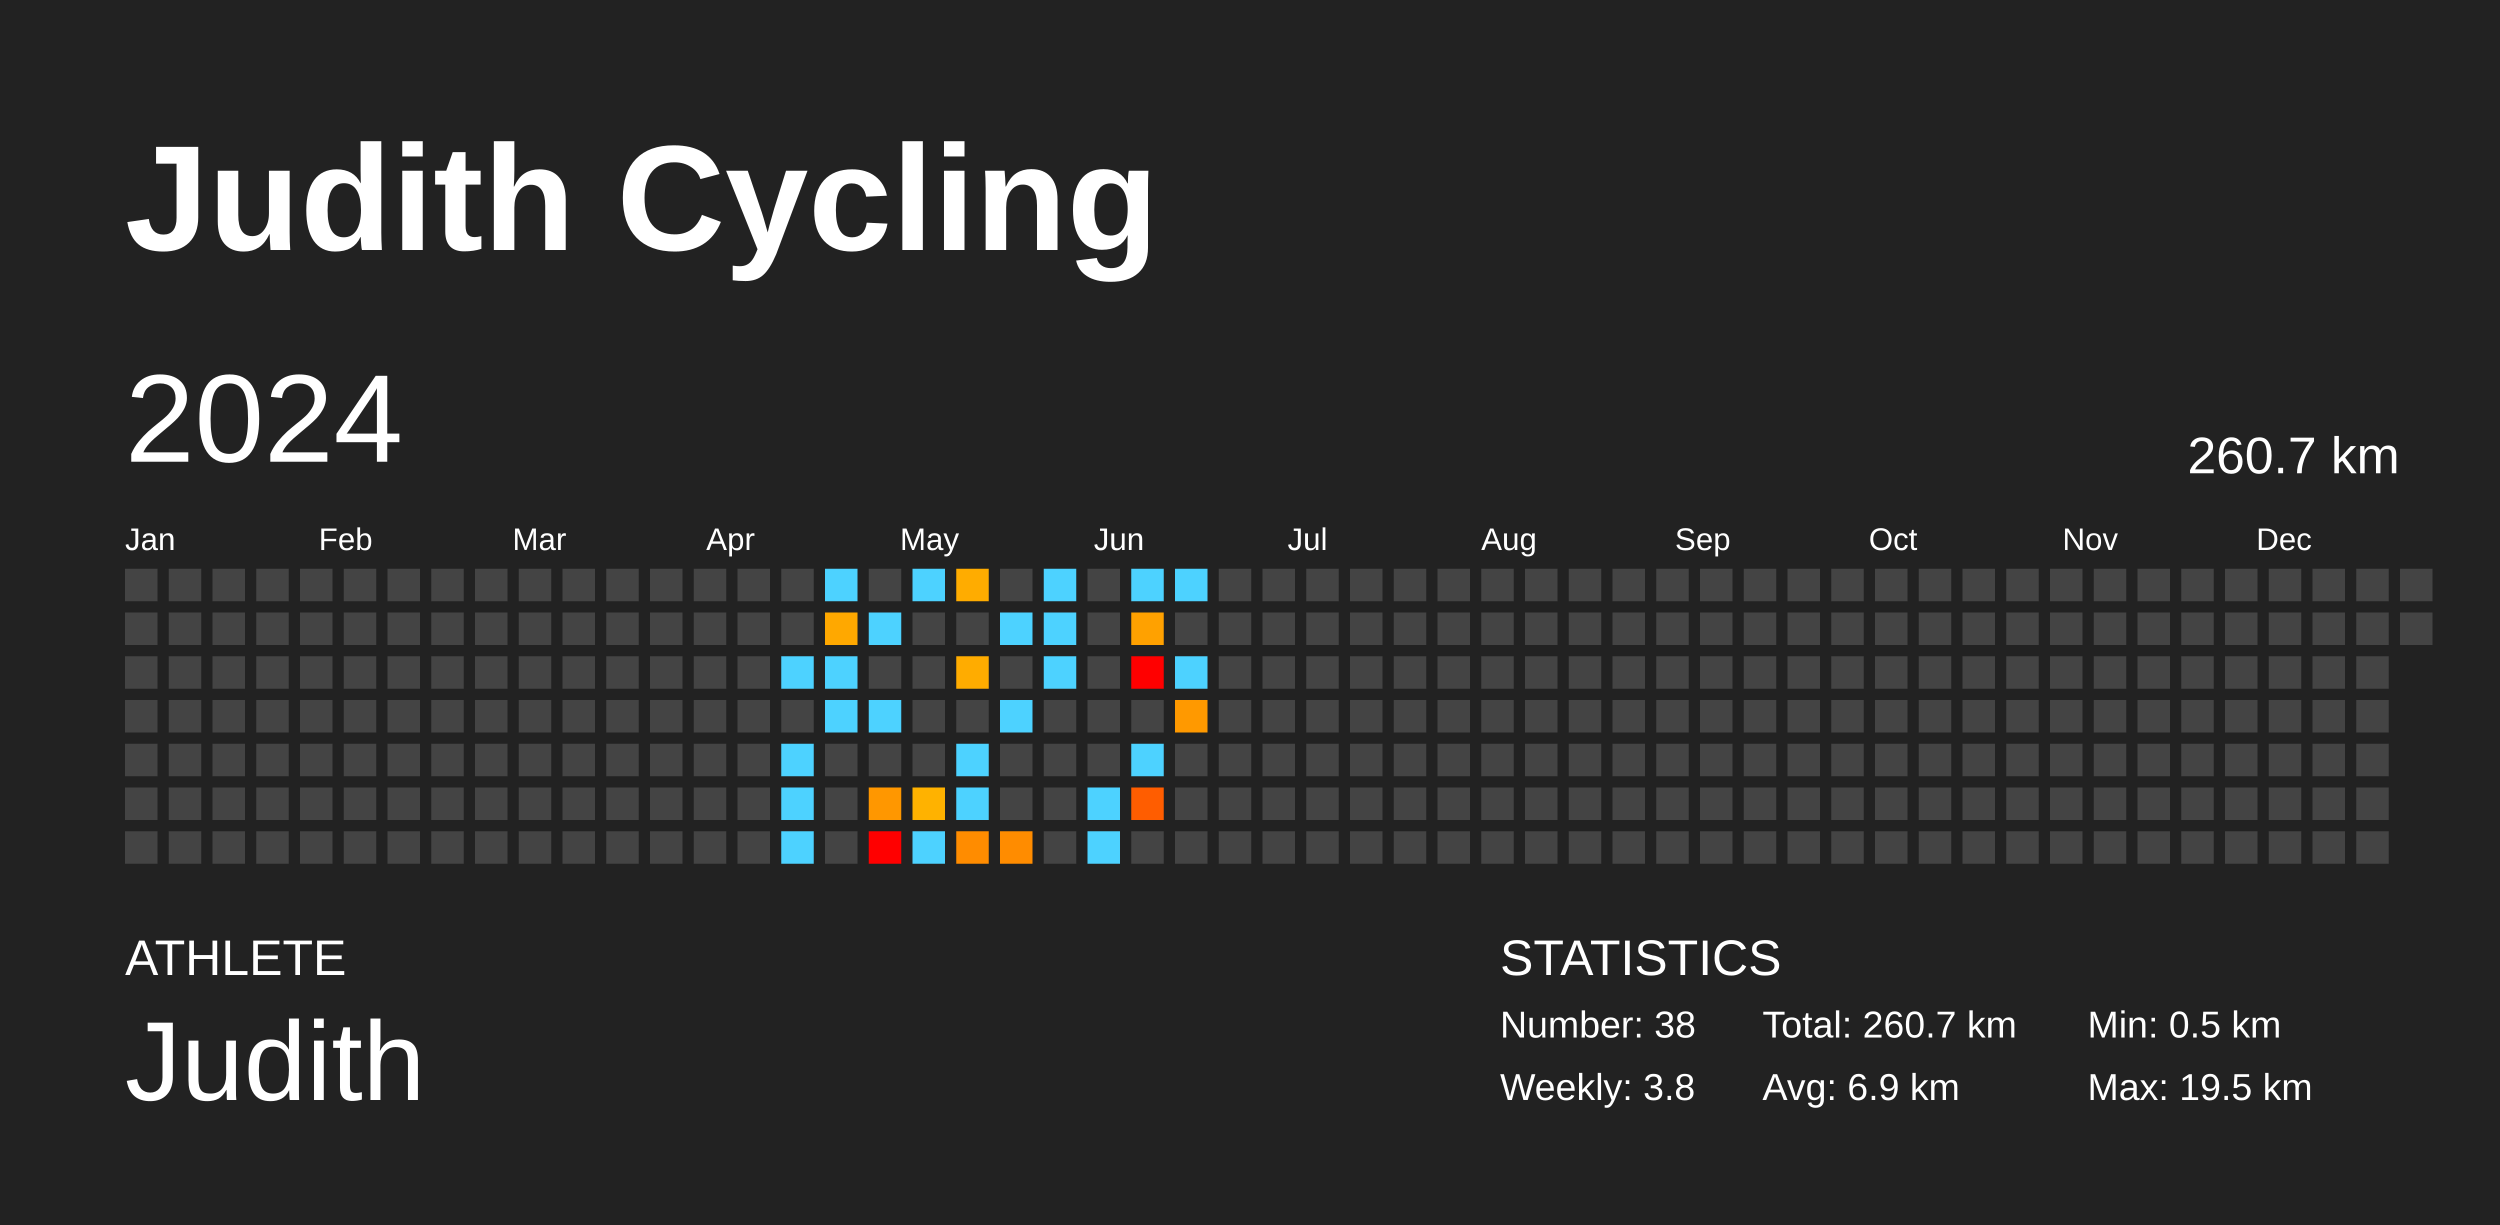
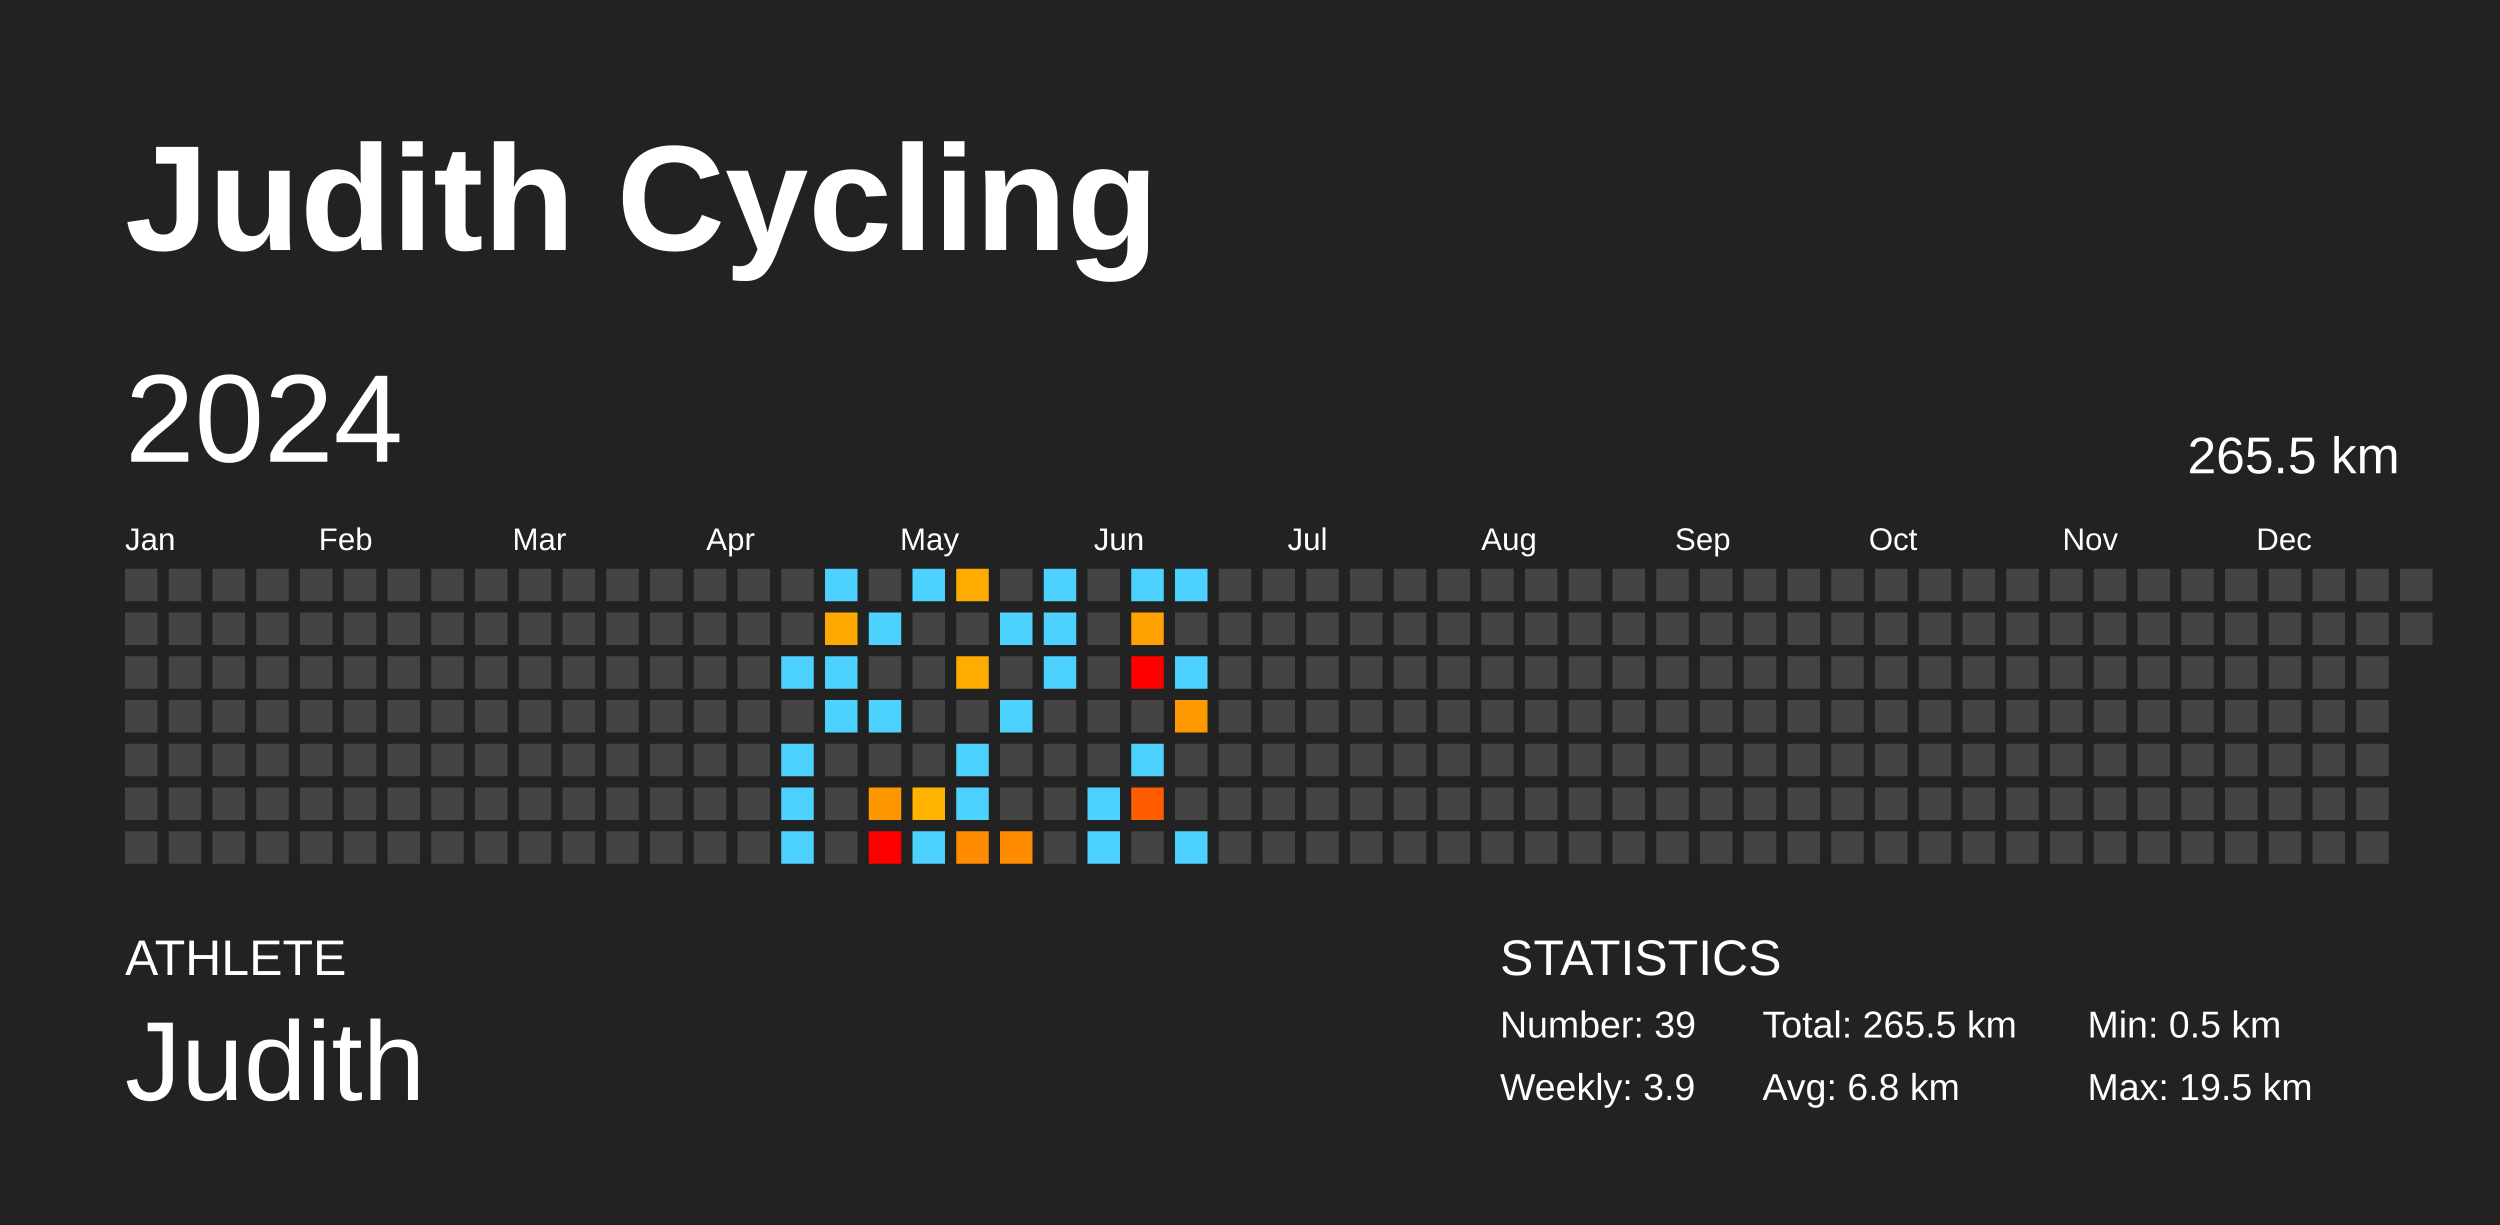
<svg xmlns="http://www.w3.org/2000/svg" baseProfile="full" height="98mm" version="1.1" viewBox="0,0,200,98" width="200mm">
  <defs />
  <rect fill="#222222" height="98" width="200" x="0" y="0" />
  <text fill="#FFFFFF" style="font-size:12px; font-family:Arial; font-weight:bold;" x="10" y="20">Judith Cycling</text>
  <text fill="#FFFFFF" style="font-size:4px; font-family:Arial" x="10" y="78">ATHLETE</text>
  <text fill="#FFFFFF" style="font-size:9px; font-family:Arial" x="10" y="88">Judith</text>
  <text fill="#FFFFFF" style="font-size:4px; font-family:Arial" x="120" y="78">STATISTICS</text>
-   <text fill="#FFFFFF" style="font-size:3px; font-family:Arial" x="120" y="83">Number: 38</text>
-   <text fill="#FFFFFF" style="font-size:3px; font-family:Arial" x="120" y="88">Weekly: 3.8</text>
-   <text fill="#FFFFFF" style="font-size:3px; font-family:Arial" x="141" y="83">Total: 260.7 km</text>
-   <text fill="#FFFFFF" style="font-size:3px; font-family:Arial" x="141" y="88">Avg: 6.9 km</text>
+   <text fill="#FFFFFF" style="font-size:3px; font-family:Arial" x="120" y="83">Number: 39</text>
+   <text fill="#FFFFFF" style="font-size:3px; font-family:Arial" x="120" y="88">Weekly: 3.9</text>
+   <text fill="#FFFFFF" style="font-size:3px; font-family:Arial" x="141" y="83">Total: 265.5 km</text>
+   <text fill="#FFFFFF" style="font-size:3px; font-family:Arial" x="141" y="88">Avg: 6.8 km</text>
  <text fill="#FFFFFF" style="font-size:3px; font-family:Arial" x="167" y="83">Min: 0.5 km</text>
  <text fill="#FFFFFF" style="font-size:3px; font-family:Arial" x="167" y="88">Max: 19.5 km</text>
  <text dominant-baseline="hanging" fill="#FFFFFF" style="font-size:10.0px; font-family:Arial;" x="10" y="30">2024</text>
-   <text dominant-baseline="hanging" fill="#FFFFFF" style="font-size:4.125px; font-family:Arial;" x="175" y="35">260.7 km</text>
+   <text dominant-baseline="hanging" fill="#FFFFFF" style="font-size:4.125px; font-family:Arial;" x="175" y="35">265.5 km</text>
  <text fill="#FFFFFF" style="font-size:2.5px; font-family:Arial" x="10.0" y="44">Jan</text>
  <text fill="#FFFFFF" style="font-size:2.5px; font-family:Arial" x="25.5" y="44">Feb</text>
  <text fill="#FFFFFF" style="font-size:2.5px; font-family:Arial" x="41.0" y="44">Mar</text>
  <text fill="#FFFFFF" style="font-size:2.5px; font-family:Arial" x="56.5" y="44">Apr</text>
  <text fill="#FFFFFF" style="font-size:2.5px; font-family:Arial" x="72.0" y="44">May</text>
  <text fill="#FFFFFF" style="font-size:2.5px; font-family:Arial" x="87.5" y="44">Jun</text>
  <text fill="#FFFFFF" style="font-size:2.5px; font-family:Arial" x="103.0" y="44">Jul</text>
  <text fill="#FFFFFF" style="font-size:2.5px; font-family:Arial" x="118.5" y="44">Aug</text>
  <text fill="#FFFFFF" style="font-size:2.5px; font-family:Arial" x="134.0" y="44">Sep</text>
  <text fill="#FFFFFF" style="font-size:2.5px; font-family:Arial" x="149.5" y="44">Oct</text>
  <text fill="#FFFFFF" style="font-size:2.5px; font-family:Arial" x="165.0" y="44">Nov</text>
  <text fill="#FFFFFF" style="font-size:2.5px; font-family:Arial" x="180.5" y="44">Dec</text>
  <rect fill="#444444" height="2.6" width="2.6" x="10.0" y="45.5" />
  <rect fill="#444444" height="2.6" width="2.6" x="10.0" y="49.0" />
  <rect fill="#444444" height="2.6" width="2.6" x="10.0" y="52.5" />
  <rect fill="#444444" height="2.6" width="2.6" x="10.0" y="56.0" />
  <rect fill="#444444" height="2.6" width="2.6" x="10.0" y="59.5" />
  <rect fill="#444444" height="2.6" width="2.6" x="10.0" y="63.0" />
  <rect fill="#444444" height="2.6" width="2.6" x="10.0" y="66.5" />
  <rect fill="#444444" height="2.6" width="2.6" x="13.5" y="45.5" />
  <rect fill="#444444" height="2.6" width="2.6" x="13.5" y="49.0" />
  <rect fill="#444444" height="2.6" width="2.6" x="13.5" y="52.5" />
  <rect fill="#444444" height="2.6" width="2.6" x="13.5" y="56.0" />
  <rect fill="#444444" height="2.6" width="2.6" x="13.5" y="59.5" />
  <rect fill="#444444" height="2.6" width="2.6" x="13.5" y="63.0" />
  <rect fill="#444444" height="2.6" width="2.6" x="13.5" y="66.5" />
  <rect fill="#444444" height="2.6" width="2.6" x="17.0" y="45.5" />
  <rect fill="#444444" height="2.6" width="2.6" x="17.0" y="49.0" />
  <rect fill="#444444" height="2.6" width="2.6" x="17.0" y="52.5" />
  <rect fill="#444444" height="2.6" width="2.6" x="17.0" y="56.0" />
  <rect fill="#444444" height="2.6" width="2.6" x="17.0" y="59.5" />
  <rect fill="#444444" height="2.6" width="2.6" x="17.0" y="63.0" />
  <rect fill="#444444" height="2.6" width="2.6" x="17.0" y="66.5" />
  <rect fill="#444444" height="2.6" width="2.6" x="20.5" y="45.5" />
  <rect fill="#444444" height="2.6" width="2.6" x="20.5" y="49.0" />
  <rect fill="#444444" height="2.6" width="2.6" x="20.5" y="52.5" />
  <rect fill="#444444" height="2.6" width="2.6" x="20.5" y="56.0" />
  <rect fill="#444444" height="2.6" width="2.6" x="20.5" y="59.5" />
  <rect fill="#444444" height="2.6" width="2.6" x="20.5" y="63.0" />
  <rect fill="#444444" height="2.6" width="2.6" x="20.5" y="66.5" />
  <rect fill="#444444" height="2.6" width="2.6" x="24.0" y="45.5" />
  <rect fill="#444444" height="2.6" width="2.6" x="24.0" y="49.0" />
  <rect fill="#444444" height="2.6" width="2.6" x="24.0" y="52.5" />
  <rect fill="#444444" height="2.6" width="2.6" x="24.0" y="56.0" />
  <rect fill="#444444" height="2.6" width="2.6" x="24.0" y="59.5" />
  <rect fill="#444444" height="2.6" width="2.6" x="24.0" y="63.0" />
  <rect fill="#444444" height="2.6" width="2.6" x="24.0" y="66.5" />
  <rect fill="#444444" height="2.6" width="2.6" x="27.5" y="45.5" />
  <rect fill="#444444" height="2.6" width="2.6" x="27.5" y="49.0" />
  <rect fill="#444444" height="2.6" width="2.6" x="27.5" y="52.5" />
  <rect fill="#444444" height="2.6" width="2.6" x="27.5" y="56.0" />
  <rect fill="#444444" height="2.6" width="2.6" x="27.5" y="59.5" />
  <rect fill="#444444" height="2.6" width="2.6" x="27.5" y="63.0" />
  <rect fill="#444444" height="2.6" width="2.6" x="27.5" y="66.5" />
  <rect fill="#444444" height="2.6" width="2.6" x="31.0" y="45.5" />
  <rect fill="#444444" height="2.6" width="2.6" x="31.0" y="49.0" />
  <rect fill="#444444" height="2.6" width="2.6" x="31.0" y="52.5" />
  <rect fill="#444444" height="2.6" width="2.6" x="31.0" y="56.0" />
  <rect fill="#444444" height="2.6" width="2.6" x="31.0" y="59.5" />
  <rect fill="#444444" height="2.6" width="2.6" x="31.0" y="63.0" />
  <rect fill="#444444" height="2.6" width="2.6" x="31.0" y="66.5" />
  <rect fill="#444444" height="2.6" width="2.6" x="34.5" y="45.5" />
  <rect fill="#444444" height="2.6" width="2.6" x="34.5" y="49.0" />
  <rect fill="#444444" height="2.6" width="2.6" x="34.5" y="52.5" />
  <rect fill="#444444" height="2.6" width="2.6" x="34.5" y="56.0" />
  <rect fill="#444444" height="2.6" width="2.6" x="34.5" y="59.5" />
  <rect fill="#444444" height="2.6" width="2.6" x="34.5" y="63.0" />
  <rect fill="#444444" height="2.6" width="2.6" x="34.5" y="66.5" />
  <rect fill="#444444" height="2.6" width="2.6" x="38.0" y="45.5" />
  <rect fill="#444444" height="2.6" width="2.6" x="38.0" y="49.0" />
  <rect fill="#444444" height="2.6" width="2.6" x="38.0" y="52.5" />
  <rect fill="#444444" height="2.6" width="2.6" x="38.0" y="56.0" />
  <rect fill="#444444" height="2.6" width="2.6" x="38.0" y="59.5" />
  <rect fill="#444444" height="2.6" width="2.6" x="38.0" y="63.0" />
  <rect fill="#444444" height="2.6" width="2.6" x="38.0" y="66.5" />
  <rect fill="#444444" height="2.6" width="2.6" x="41.5" y="45.5" />
  <rect fill="#444444" height="2.6" width="2.6" x="41.5" y="49.0" />
  <rect fill="#444444" height="2.6" width="2.6" x="41.5" y="52.5" />
  <rect fill="#444444" height="2.6" width="2.6" x="41.5" y="56.0" />
  <rect fill="#444444" height="2.6" width="2.6" x="41.5" y="59.5" />
  <rect fill="#444444" height="2.6" width="2.6" x="41.5" y="63.0" />
  <rect fill="#444444" height="2.6" width="2.6" x="41.5" y="66.5" />
  <rect fill="#444444" height="2.6" width="2.6" x="45.0" y="45.5" />
  <rect fill="#444444" height="2.6" width="2.6" x="45.0" y="49.0" />
  <rect fill="#444444" height="2.6" width="2.6" x="45.0" y="52.5" />
  <rect fill="#444444" height="2.6" width="2.6" x="45.0" y="56.0" />
  <rect fill="#444444" height="2.6" width="2.6" x="45.0" y="59.5" />
  <rect fill="#444444" height="2.6" width="2.6" x="45.0" y="63.0" />
  <rect fill="#444444" height="2.6" width="2.6" x="45.0" y="66.5" />
  <rect fill="#444444" height="2.6" width="2.6" x="48.5" y="45.5" />
  <rect fill="#444444" height="2.6" width="2.6" x="48.5" y="49.0" />
  <rect fill="#444444" height="2.6" width="2.6" x="48.5" y="52.5" />
  <rect fill="#444444" height="2.6" width="2.6" x="48.5" y="56.0" />
  <rect fill="#444444" height="2.6" width="2.6" x="48.5" y="59.5" />
  <rect fill="#444444" height="2.6" width="2.6" x="48.5" y="63.0" />
  <rect fill="#444444" height="2.6" width="2.6" x="48.5" y="66.5" />
  <rect fill="#444444" height="2.6" width="2.6" x="52.0" y="45.5" />
  <rect fill="#444444" height="2.6" width="2.6" x="52.0" y="49.0" />
  <rect fill="#444444" height="2.6" width="2.6" x="52.0" y="52.5" />
  <rect fill="#444444" height="2.6" width="2.6" x="52.0" y="56.0" />
  <rect fill="#444444" height="2.6" width="2.6" x="52.0" y="59.5" />
  <rect fill="#444444" height="2.6" width="2.6" x="52.0" y="63.0" />
  <rect fill="#444444" height="2.6" width="2.6" x="52.0" y="66.5" />
  <rect fill="#444444" height="2.6" width="2.6" x="55.5" y="45.5" />
  <rect fill="#444444" height="2.6" width="2.6" x="55.5" y="49.0" />
  <rect fill="#444444" height="2.6" width="2.6" x="55.5" y="52.5" />
  <rect fill="#444444" height="2.6" width="2.6" x="55.5" y="56.0" />
  <rect fill="#444444" height="2.6" width="2.6" x="55.5" y="59.5" />
  <rect fill="#444444" height="2.6" width="2.6" x="55.5" y="63.0" />
  <rect fill="#444444" height="2.6" width="2.6" x="55.5" y="66.5" />
  <rect fill="#444444" height="2.6" width="2.6" x="59.0" y="45.5" />
  <rect fill="#444444" height="2.6" width="2.6" x="59.0" y="49.0" />
  <rect fill="#444444" height="2.6" width="2.6" x="59.0" y="52.5" />
  <rect fill="#444444" height="2.6" width="2.6" x="59.0" y="56.0" />
  <rect fill="#444444" height="2.6" width="2.6" x="59.0" y="59.5" />
  <rect fill="#444444" height="2.6" width="2.6" x="59.0" y="63.0" />
  <rect fill="#444444" height="2.6" width="2.6" x="59.0" y="66.5" />
  <rect fill="#444444" height="2.6" width="2.6" x="62.5" y="45.5" />
  <rect fill="#444444" height="2.6" width="2.6" x="62.5" y="49.0" />
  <rect fill="#4dd2ff" height="2.6" width="2.6" x="62.5" y="52.5" />
  <rect fill="#444444" height="2.6" width="2.6" x="62.5" y="56.0" />
  <rect fill="#4dd2ff" height="2.6" width="2.6" x="62.5" y="59.5" />
  <rect fill="#4dd2ff" height="2.6" width="2.6" x="62.5" y="63.0" />
  <rect fill="#4dd2ff" height="2.6" width="2.6" x="62.5" y="66.5" />
  <rect fill="#4dd2ff" height="2.6" width="2.6" x="66.0" y="45.5" />
  <rect fill="#ffa800" height="2.6" width="2.6" x="66.0" y="49.0" />
  <rect fill="#4dd2ff" height="2.6" width="2.6" x="66.0" y="52.5" />
  <rect fill="#4dd2ff" height="2.6" width="2.6" x="66.0" y="56.0" />
  <rect fill="#444444" height="2.6" width="2.6" x="66.0" y="59.5" />
  <rect fill="#444444" height="2.6" width="2.6" x="66.0" y="63.0" />
  <rect fill="#444444" height="2.6" width="2.6" x="66.0" y="66.5" />
  <rect fill="#444444" height="2.6" width="2.6" x="69.5" y="45.5" />
  <rect fill="#4dd2ff" height="2.6" width="2.6" x="69.5" y="49.0" />
  <rect fill="#444444" height="2.6" width="2.6" x="69.5" y="52.5" />
  <rect fill="#4dd2ff" height="2.6" width="2.6" x="69.5" y="56.0" />
  <rect fill="#444444" height="2.6" width="2.6" x="69.5" y="59.5" />
  <rect fill="#ff9700" height="2.6" width="2.6" x="69.5" y="63.0" />
  <rect fill="red" height="2.6" width="2.6" x="69.5" y="66.5" />
  <rect fill="#4dd2ff" height="2.6" width="2.6" x="73.0" y="45.5" />
  <rect fill="#444444" height="2.6" width="2.6" x="73.0" y="49.0" />
  <rect fill="#444444" height="2.6" width="2.6" x="73.0" y="52.5" />
  <rect fill="#444444" height="2.6" width="2.6" x="73.0" y="56.0" />
  <rect fill="#444444" height="2.6" width="2.6" x="73.0" y="59.5" />
  <rect fill="#ffb200" height="2.6" width="2.6" x="73.0" y="63.0" />
  <rect fill="#4dd2ff" height="2.6" width="2.6" x="73.0" y="66.5" />
  <rect fill="#ffac00" height="2.6" width="2.6" x="76.5" y="45.5" />
  <rect fill="#444444" height="2.6" width="2.6" x="76.5" y="49.0" />
  <rect fill="#ffac00" height="2.6" width="2.6" x="76.5" y="52.5" />
  <rect fill="#444444" height="2.6" width="2.6" x="76.5" y="56.0" />
  <rect fill="#4dd2ff" height="2.6" width="2.6" x="76.5" y="59.5" />
  <rect fill="#4dd2ff" height="2.6" width="2.6" x="76.5" y="63.0" />
  <rect fill="#ff8c00" height="2.6" width="2.6" x="76.5" y="66.5" />
  <rect fill="#444444" height="2.6" width="2.6" x="80.0" y="45.5" />
  <rect fill="#4dd2ff" height="2.6" width="2.6" x="80.0" y="49.0" />
  <rect fill="#444444" height="2.6" width="2.6" x="80.0" y="52.5" />
  <rect fill="#4dd2ff" height="2.6" width="2.6" x="80.0" y="56.0" />
  <rect fill="#444444" height="2.6" width="2.6" x="80.0" y="59.5" />
  <rect fill="#444444" height="2.6" width="2.6" x="80.0" y="63.0" />
  <rect fill="#ff8c00" height="2.6" width="2.6" x="80.0" y="66.5" />
  <rect fill="#4dd2ff" height="2.6" width="2.6" x="83.5" y="45.5" />
  <rect fill="#4dd2ff" height="2.6" width="2.6" x="83.5" y="49.0" />
  <rect fill="#4dd2ff" height="2.6" width="2.6" x="83.5" y="52.5" />
  <rect fill="#444444" height="2.6" width="2.6" x="83.5" y="56.0" />
  <rect fill="#444444" height="2.6" width="2.6" x="83.5" y="59.5" />
  <rect fill="#444444" height="2.6" width="2.6" x="83.5" y="63.0" />
  <rect fill="#444444" height="2.6" width="2.6" x="83.5" y="66.5" />
  <rect fill="#444444" height="2.6" width="2.6" x="87.0" y="45.5" />
  <rect fill="#444444" height="2.6" width="2.6" x="87.0" y="49.0" />
  <rect fill="#444444" height="2.6" width="2.6" x="87.0" y="52.5" />
  <rect fill="#444444" height="2.6" width="2.6" x="87.0" y="56.0" />
  <rect fill="#444444" height="2.6" width="2.6" x="87.0" y="59.5" />
  <rect fill="#4dd2ff" height="2.6" width="2.6" x="87.0" y="63.0" />
  <rect fill="#4dd2ff" height="2.6" width="2.6" x="87.0" y="66.5" />
  <rect fill="#4dd2ff" height="2.6" width="2.6" x="90.5" y="45.5" />
  <rect fill="#ffa100" height="2.6" width="2.6" x="90.5" y="49.0" />
  <rect fill="red" height="2.6" width="2.6" x="90.5" y="52.5" />
  <rect fill="#444444" height="2.6" width="2.6" x="90.5" y="56.0" />
  <rect fill="#4dd2ff" height="2.6" width="2.6" x="90.5" y="59.5" />
  <rect fill="#ff5d00" height="2.6" width="2.6" x="90.5" y="63.0" />
  <rect fill="#444444" height="2.6" width="2.6" x="90.5" y="66.5" />
  <rect fill="#4dd2ff" height="2.6" width="2.6" x="94.0" y="45.5" />
  <rect fill="#444444" height="2.6" width="2.6" x="94.0" y="49.0" />
  <rect fill="#4dd2ff" height="2.6" width="2.6" x="94.0" y="52.5" />
  <rect fill="#ff9900" height="2.6" width="2.6" x="94.0" y="56.0" />
  <rect fill="#444444" height="2.6" width="2.6" x="94.0" y="59.5" />
  <rect fill="#444444" height="2.6" width="2.6" x="94.0" y="63.0" />
-   <rect fill="#444444" height="2.6" width="2.6" x="94.0" y="66.5" />
+   <rect fill="#4dd2ff" height="2.6" width="2.6" x="94.0" y="66.5" />
  <rect fill="#444444" height="2.6" width="2.6" x="97.5" y="45.5" />
  <rect fill="#444444" height="2.6" width="2.6" x="97.5" y="49.0" />
  <rect fill="#444444" height="2.6" width="2.6" x="97.5" y="52.5" />
  <rect fill="#444444" height="2.6" width="2.6" x="97.5" y="56.0" />
  <rect fill="#444444" height="2.6" width="2.6" x="97.5" y="59.5" />
  <rect fill="#444444" height="2.6" width="2.6" x="97.5" y="63.0" />
  <rect fill="#444444" height="2.6" width="2.6" x="97.5" y="66.5" />
  <rect fill="#444444" height="2.6" width="2.6" x="101.0" y="45.5" />
  <rect fill="#444444" height="2.6" width="2.6" x="101.0" y="49.0" />
  <rect fill="#444444" height="2.6" width="2.6" x="101.0" y="52.5" />
  <rect fill="#444444" height="2.6" width="2.6" x="101.0" y="56.0" />
  <rect fill="#444444" height="2.6" width="2.6" x="101.0" y="59.5" />
  <rect fill="#444444" height="2.6" width="2.6" x="101.0" y="63.0" />
  <rect fill="#444444" height="2.6" width="2.6" x="101.0" y="66.5" />
  <rect fill="#444444" height="2.6" width="2.6" x="104.5" y="45.5" />
  <rect fill="#444444" height="2.6" width="2.6" x="104.5" y="49.0" />
  <rect fill="#444444" height="2.6" width="2.6" x="104.5" y="52.5" />
  <rect fill="#444444" height="2.6" width="2.6" x="104.5" y="56.0" />
  <rect fill="#444444" height="2.6" width="2.6" x="104.5" y="59.5" />
  <rect fill="#444444" height="2.6" width="2.6" x="104.5" y="63.0" />
  <rect fill="#444444" height="2.6" width="2.6" x="104.5" y="66.5" />
  <rect fill="#444444" height="2.6" width="2.6" x="108.0" y="45.5" />
  <rect fill="#444444" height="2.6" width="2.6" x="108.0" y="49.0" />
  <rect fill="#444444" height="2.6" width="2.6" x="108.0" y="52.5" />
  <rect fill="#444444" height="2.6" width="2.6" x="108.0" y="56.0" />
  <rect fill="#444444" height="2.6" width="2.6" x="108.0" y="59.5" />
  <rect fill="#444444" height="2.6" width="2.6" x="108.0" y="63.0" />
  <rect fill="#444444" height="2.6" width="2.6" x="108.0" y="66.5" />
  <rect fill="#444444" height="2.6" width="2.6" x="111.5" y="45.5" />
  <rect fill="#444444" height="2.6" width="2.6" x="111.5" y="49.0" />
  <rect fill="#444444" height="2.6" width="2.6" x="111.5" y="52.5" />
  <rect fill="#444444" height="2.6" width="2.6" x="111.5" y="56.0" />
  <rect fill="#444444" height="2.6" width="2.6" x="111.5" y="59.5" />
  <rect fill="#444444" height="2.6" width="2.6" x="111.5" y="63.0" />
  <rect fill="#444444" height="2.6" width="2.6" x="111.5" y="66.5" />
  <rect fill="#444444" height="2.6" width="2.6" x="115.0" y="45.5" />
  <rect fill="#444444" height="2.6" width="2.6" x="115.0" y="49.0" />
  <rect fill="#444444" height="2.6" width="2.6" x="115.0" y="52.5" />
  <rect fill="#444444" height="2.6" width="2.6" x="115.0" y="56.0" />
  <rect fill="#444444" height="2.6" width="2.6" x="115.0" y="59.5" />
  <rect fill="#444444" height="2.6" width="2.6" x="115.0" y="63.0" />
  <rect fill="#444444" height="2.6" width="2.6" x="115.0" y="66.5" />
  <rect fill="#444444" height="2.6" width="2.6" x="118.5" y="45.5" />
  <rect fill="#444444" height="2.6" width="2.6" x="118.5" y="49.0" />
  <rect fill="#444444" height="2.6" width="2.6" x="118.5" y="52.5" />
  <rect fill="#444444" height="2.6" width="2.6" x="118.5" y="56.0" />
  <rect fill="#444444" height="2.6" width="2.6" x="118.5" y="59.5" />
  <rect fill="#444444" height="2.6" width="2.6" x="118.5" y="63.0" />
  <rect fill="#444444" height="2.6" width="2.6" x="118.5" y="66.5" />
  <rect fill="#444444" height="2.6" width="2.6" x="122.0" y="45.5" />
  <rect fill="#444444" height="2.6" width="2.6" x="122.0" y="49.0" />
  <rect fill="#444444" height="2.6" width="2.6" x="122.0" y="52.5" />
  <rect fill="#444444" height="2.6" width="2.6" x="122.0" y="56.0" />
  <rect fill="#444444" height="2.6" width="2.6" x="122.0" y="59.5" />
  <rect fill="#444444" height="2.6" width="2.6" x="122.0" y="63.0" />
  <rect fill="#444444" height="2.6" width="2.6" x="122.0" y="66.5" />
  <rect fill="#444444" height="2.6" width="2.6" x="125.5" y="45.5" />
  <rect fill="#444444" height="2.6" width="2.6" x="125.5" y="49.0" />
  <rect fill="#444444" height="2.6" width="2.6" x="125.5" y="52.5" />
  <rect fill="#444444" height="2.6" width="2.6" x="125.5" y="56.0" />
  <rect fill="#444444" height="2.6" width="2.6" x="125.5" y="59.5" />
  <rect fill="#444444" height="2.6" width="2.6" x="125.5" y="63.0" />
  <rect fill="#444444" height="2.6" width="2.6" x="125.5" y="66.5" />
  <rect fill="#444444" height="2.6" width="2.6" x="129.0" y="45.5" />
  <rect fill="#444444" height="2.6" width="2.6" x="129.0" y="49.0" />
  <rect fill="#444444" height="2.6" width="2.6" x="129.0" y="52.5" />
  <rect fill="#444444" height="2.6" width="2.6" x="129.0" y="56.0" />
  <rect fill="#444444" height="2.6" width="2.6" x="129.0" y="59.5" />
  <rect fill="#444444" height="2.6" width="2.6" x="129.0" y="63.0" />
  <rect fill="#444444" height="2.6" width="2.6" x="129.0" y="66.5" />
  <rect fill="#444444" height="2.6" width="2.6" x="132.5" y="45.5" />
  <rect fill="#444444" height="2.6" width="2.6" x="132.5" y="49.0" />
  <rect fill="#444444" height="2.6" width="2.6" x="132.5" y="52.5" />
  <rect fill="#444444" height="2.6" width="2.6" x="132.5" y="56.0" />
  <rect fill="#444444" height="2.6" width="2.6" x="132.5" y="59.5" />
  <rect fill="#444444" height="2.6" width="2.6" x="132.5" y="63.0" />
  <rect fill="#444444" height="2.6" width="2.6" x="132.5" y="66.5" />
  <rect fill="#444444" height="2.6" width="2.6" x="136.0" y="45.5" />
  <rect fill="#444444" height="2.6" width="2.6" x="136.0" y="49.0" />
  <rect fill="#444444" height="2.6" width="2.6" x="136.0" y="52.5" />
  <rect fill="#444444" height="2.6" width="2.6" x="136.0" y="56.0" />
  <rect fill="#444444" height="2.6" width="2.6" x="136.0" y="59.5" />
  <rect fill="#444444" height="2.6" width="2.6" x="136.0" y="63.0" />
  <rect fill="#444444" height="2.6" width="2.6" x="136.0" y="66.5" />
  <rect fill="#444444" height="2.6" width="2.6" x="139.5" y="45.5" />
  <rect fill="#444444" height="2.6" width="2.6" x="139.5" y="49.0" />
  <rect fill="#444444" height="2.6" width="2.6" x="139.5" y="52.5" />
  <rect fill="#444444" height="2.6" width="2.6" x="139.5" y="56.0" />
  <rect fill="#444444" height="2.6" width="2.6" x="139.5" y="59.5" />
  <rect fill="#444444" height="2.6" width="2.6" x="139.5" y="63.0" />
  <rect fill="#444444" height="2.6" width="2.6" x="139.5" y="66.5" />
  <rect fill="#444444" height="2.6" width="2.6" x="143.0" y="45.5" />
  <rect fill="#444444" height="2.6" width="2.6" x="143.0" y="49.0" />
  <rect fill="#444444" height="2.6" width="2.6" x="143.0" y="52.5" />
  <rect fill="#444444" height="2.6" width="2.6" x="143.0" y="56.0" />
  <rect fill="#444444" height="2.6" width="2.6" x="143.0" y="59.5" />
  <rect fill="#444444" height="2.6" width="2.6" x="143.0" y="63.0" />
  <rect fill="#444444" height="2.6" width="2.6" x="143.0" y="66.5" />
  <rect fill="#444444" height="2.6" width="2.6" x="146.5" y="45.5" />
  <rect fill="#444444" height="2.6" width="2.6" x="146.5" y="49.0" />
  <rect fill="#444444" height="2.6" width="2.6" x="146.5" y="52.5" />
  <rect fill="#444444" height="2.6" width="2.6" x="146.5" y="56.0" />
  <rect fill="#444444" height="2.6" width="2.6" x="146.5" y="59.5" />
  <rect fill="#444444" height="2.6" width="2.6" x="146.5" y="63.0" />
  <rect fill="#444444" height="2.6" width="2.6" x="146.5" y="66.5" />
  <rect fill="#444444" height="2.6" width="2.6" x="150.0" y="45.5" />
  <rect fill="#444444" height="2.6" width="2.6" x="150.0" y="49.0" />
  <rect fill="#444444" height="2.6" width="2.6" x="150.0" y="52.5" />
  <rect fill="#444444" height="2.6" width="2.6" x="150.0" y="56.0" />
  <rect fill="#444444" height="2.6" width="2.6" x="150.0" y="59.5" />
  <rect fill="#444444" height="2.6" width="2.6" x="150.0" y="63.0" />
  <rect fill="#444444" height="2.6" width="2.6" x="150.0" y="66.5" />
  <rect fill="#444444" height="2.6" width="2.6" x="153.5" y="45.5" />
  <rect fill="#444444" height="2.6" width="2.6" x="153.5" y="49.0" />
  <rect fill="#444444" height="2.6" width="2.6" x="153.5" y="52.5" />
  <rect fill="#444444" height="2.6" width="2.6" x="153.5" y="56.0" />
  <rect fill="#444444" height="2.6" width="2.6" x="153.5" y="59.5" />
  <rect fill="#444444" height="2.6" width="2.6" x="153.5" y="63.0" />
  <rect fill="#444444" height="2.6" width="2.6" x="153.5" y="66.5" />
  <rect fill="#444444" height="2.6" width="2.6" x="157.0" y="45.5" />
  <rect fill="#444444" height="2.6" width="2.6" x="157.0" y="49.0" />
  <rect fill="#444444" height="2.6" width="2.6" x="157.0" y="52.5" />
  <rect fill="#444444" height="2.6" width="2.6" x="157.0" y="56.0" />
  <rect fill="#444444" height="2.6" width="2.6" x="157.0" y="59.5" />
  <rect fill="#444444" height="2.6" width="2.6" x="157.0" y="63.0" />
  <rect fill="#444444" height="2.6" width="2.6" x="157.0" y="66.5" />
  <rect fill="#444444" height="2.6" width="2.6" x="160.5" y="45.5" />
  <rect fill="#444444" height="2.6" width="2.6" x="160.5" y="49.0" />
  <rect fill="#444444" height="2.6" width="2.6" x="160.5" y="52.5" />
  <rect fill="#444444" height="2.6" width="2.6" x="160.5" y="56.0" />
  <rect fill="#444444" height="2.6" width="2.6" x="160.5" y="59.5" />
  <rect fill="#444444" height="2.6" width="2.6" x="160.5" y="63.0" />
  <rect fill="#444444" height="2.6" width="2.6" x="160.5" y="66.5" />
  <rect fill="#444444" height="2.6" width="2.6" x="164.0" y="45.5" />
  <rect fill="#444444" height="2.6" width="2.6" x="164.0" y="49.0" />
  <rect fill="#444444" height="2.6" width="2.6" x="164.0" y="52.5" />
  <rect fill="#444444" height="2.6" width="2.6" x="164.0" y="56.0" />
  <rect fill="#444444" height="2.6" width="2.6" x="164.0" y="59.5" />
  <rect fill="#444444" height="2.6" width="2.6" x="164.0" y="63.0" />
  <rect fill="#444444" height="2.6" width="2.6" x="164.0" y="66.5" />
  <rect fill="#444444" height="2.6" width="2.6" x="167.5" y="45.5" />
  <rect fill="#444444" height="2.6" width="2.6" x="167.5" y="49.0" />
  <rect fill="#444444" height="2.6" width="2.6" x="167.5" y="52.5" />
  <rect fill="#444444" height="2.6" width="2.6" x="167.5" y="56.0" />
  <rect fill="#444444" height="2.6" width="2.6" x="167.5" y="59.5" />
  <rect fill="#444444" height="2.6" width="2.6" x="167.5" y="63.0" />
  <rect fill="#444444" height="2.6" width="2.6" x="167.5" y="66.5" />
  <rect fill="#444444" height="2.6" width="2.6" x="171.0" y="45.5" />
  <rect fill="#444444" height="2.6" width="2.6" x="171.0" y="49.0" />
  <rect fill="#444444" height="2.6" width="2.6" x="171.0" y="52.5" />
  <rect fill="#444444" height="2.6" width="2.6" x="171.0" y="56.0" />
  <rect fill="#444444" height="2.6" width="2.6" x="171.0" y="59.5" />
  <rect fill="#444444" height="2.6" width="2.6" x="171.0" y="63.0" />
  <rect fill="#444444" height="2.6" width="2.6" x="171.0" y="66.5" />
  <rect fill="#444444" height="2.6" width="2.6" x="174.5" y="45.5" />
  <rect fill="#444444" height="2.6" width="2.6" x="174.5" y="49.0" />
  <rect fill="#444444" height="2.6" width="2.6" x="174.5" y="52.5" />
  <rect fill="#444444" height="2.6" width="2.6" x="174.5" y="56.0" />
  <rect fill="#444444" height="2.6" width="2.6" x="174.5" y="59.5" />
  <rect fill="#444444" height="2.6" width="2.6" x="174.5" y="63.0" />
  <rect fill="#444444" height="2.6" width="2.6" x="174.5" y="66.5" />
  <rect fill="#444444" height="2.6" width="2.6" x="178.0" y="45.5" />
  <rect fill="#444444" height="2.6" width="2.6" x="178.0" y="49.0" />
  <rect fill="#444444" height="2.6" width="2.6" x="178.0" y="52.5" />
  <rect fill="#444444" height="2.6" width="2.6" x="178.0" y="56.0" />
  <rect fill="#444444" height="2.6" width="2.6" x="178.0" y="59.5" />
  <rect fill="#444444" height="2.6" width="2.6" x="178.0" y="63.0" />
  <rect fill="#444444" height="2.6" width="2.6" x="178.0" y="66.5" />
  <rect fill="#444444" height="2.6" width="2.6" x="181.5" y="45.5" />
  <rect fill="#444444" height="2.6" width="2.6" x="181.5" y="49.0" />
  <rect fill="#444444" height="2.6" width="2.6" x="181.5" y="52.5" />
  <rect fill="#444444" height="2.6" width="2.6" x="181.5" y="56.0" />
  <rect fill="#444444" height="2.6" width="2.6" x="181.5" y="59.5" />
  <rect fill="#444444" height="2.6" width="2.6" x="181.5" y="63.0" />
  <rect fill="#444444" height="2.6" width="2.6" x="181.5" y="66.5" />
  <rect fill="#444444" height="2.6" width="2.6" x="185.0" y="45.5" />
  <rect fill="#444444" height="2.6" width="2.6" x="185.0" y="49.0" />
  <rect fill="#444444" height="2.6" width="2.6" x="185.0" y="52.5" />
  <rect fill="#444444" height="2.6" width="2.6" x="185.0" y="56.0" />
  <rect fill="#444444" height="2.6" width="2.6" x="185.0" y="59.5" />
  <rect fill="#444444" height="2.6" width="2.6" x="185.0" y="63.0" />
  <rect fill="#444444" height="2.6" width="2.6" x="185.0" y="66.5" />
  <rect fill="#444444" height="2.6" width="2.6" x="188.5" y="45.5" />
  <rect fill="#444444" height="2.6" width="2.6" x="188.5" y="49.0" />
  <rect fill="#444444" height="2.6" width="2.6" x="188.5" y="52.5" />
  <rect fill="#444444" height="2.6" width="2.6" x="188.5" y="56.0" />
  <rect fill="#444444" height="2.6" width="2.6" x="188.5" y="59.5" />
  <rect fill="#444444" height="2.6" width="2.6" x="188.5" y="63.0" />
  <rect fill="#444444" height="2.6" width="2.6" x="188.5" y="66.5" />
  <rect fill="#444444" height="2.6" width="2.6" x="192.0" y="45.5" />
  <rect fill="#444444" height="2.6" width="2.6" x="192.0" y="49.0" />
</svg>
